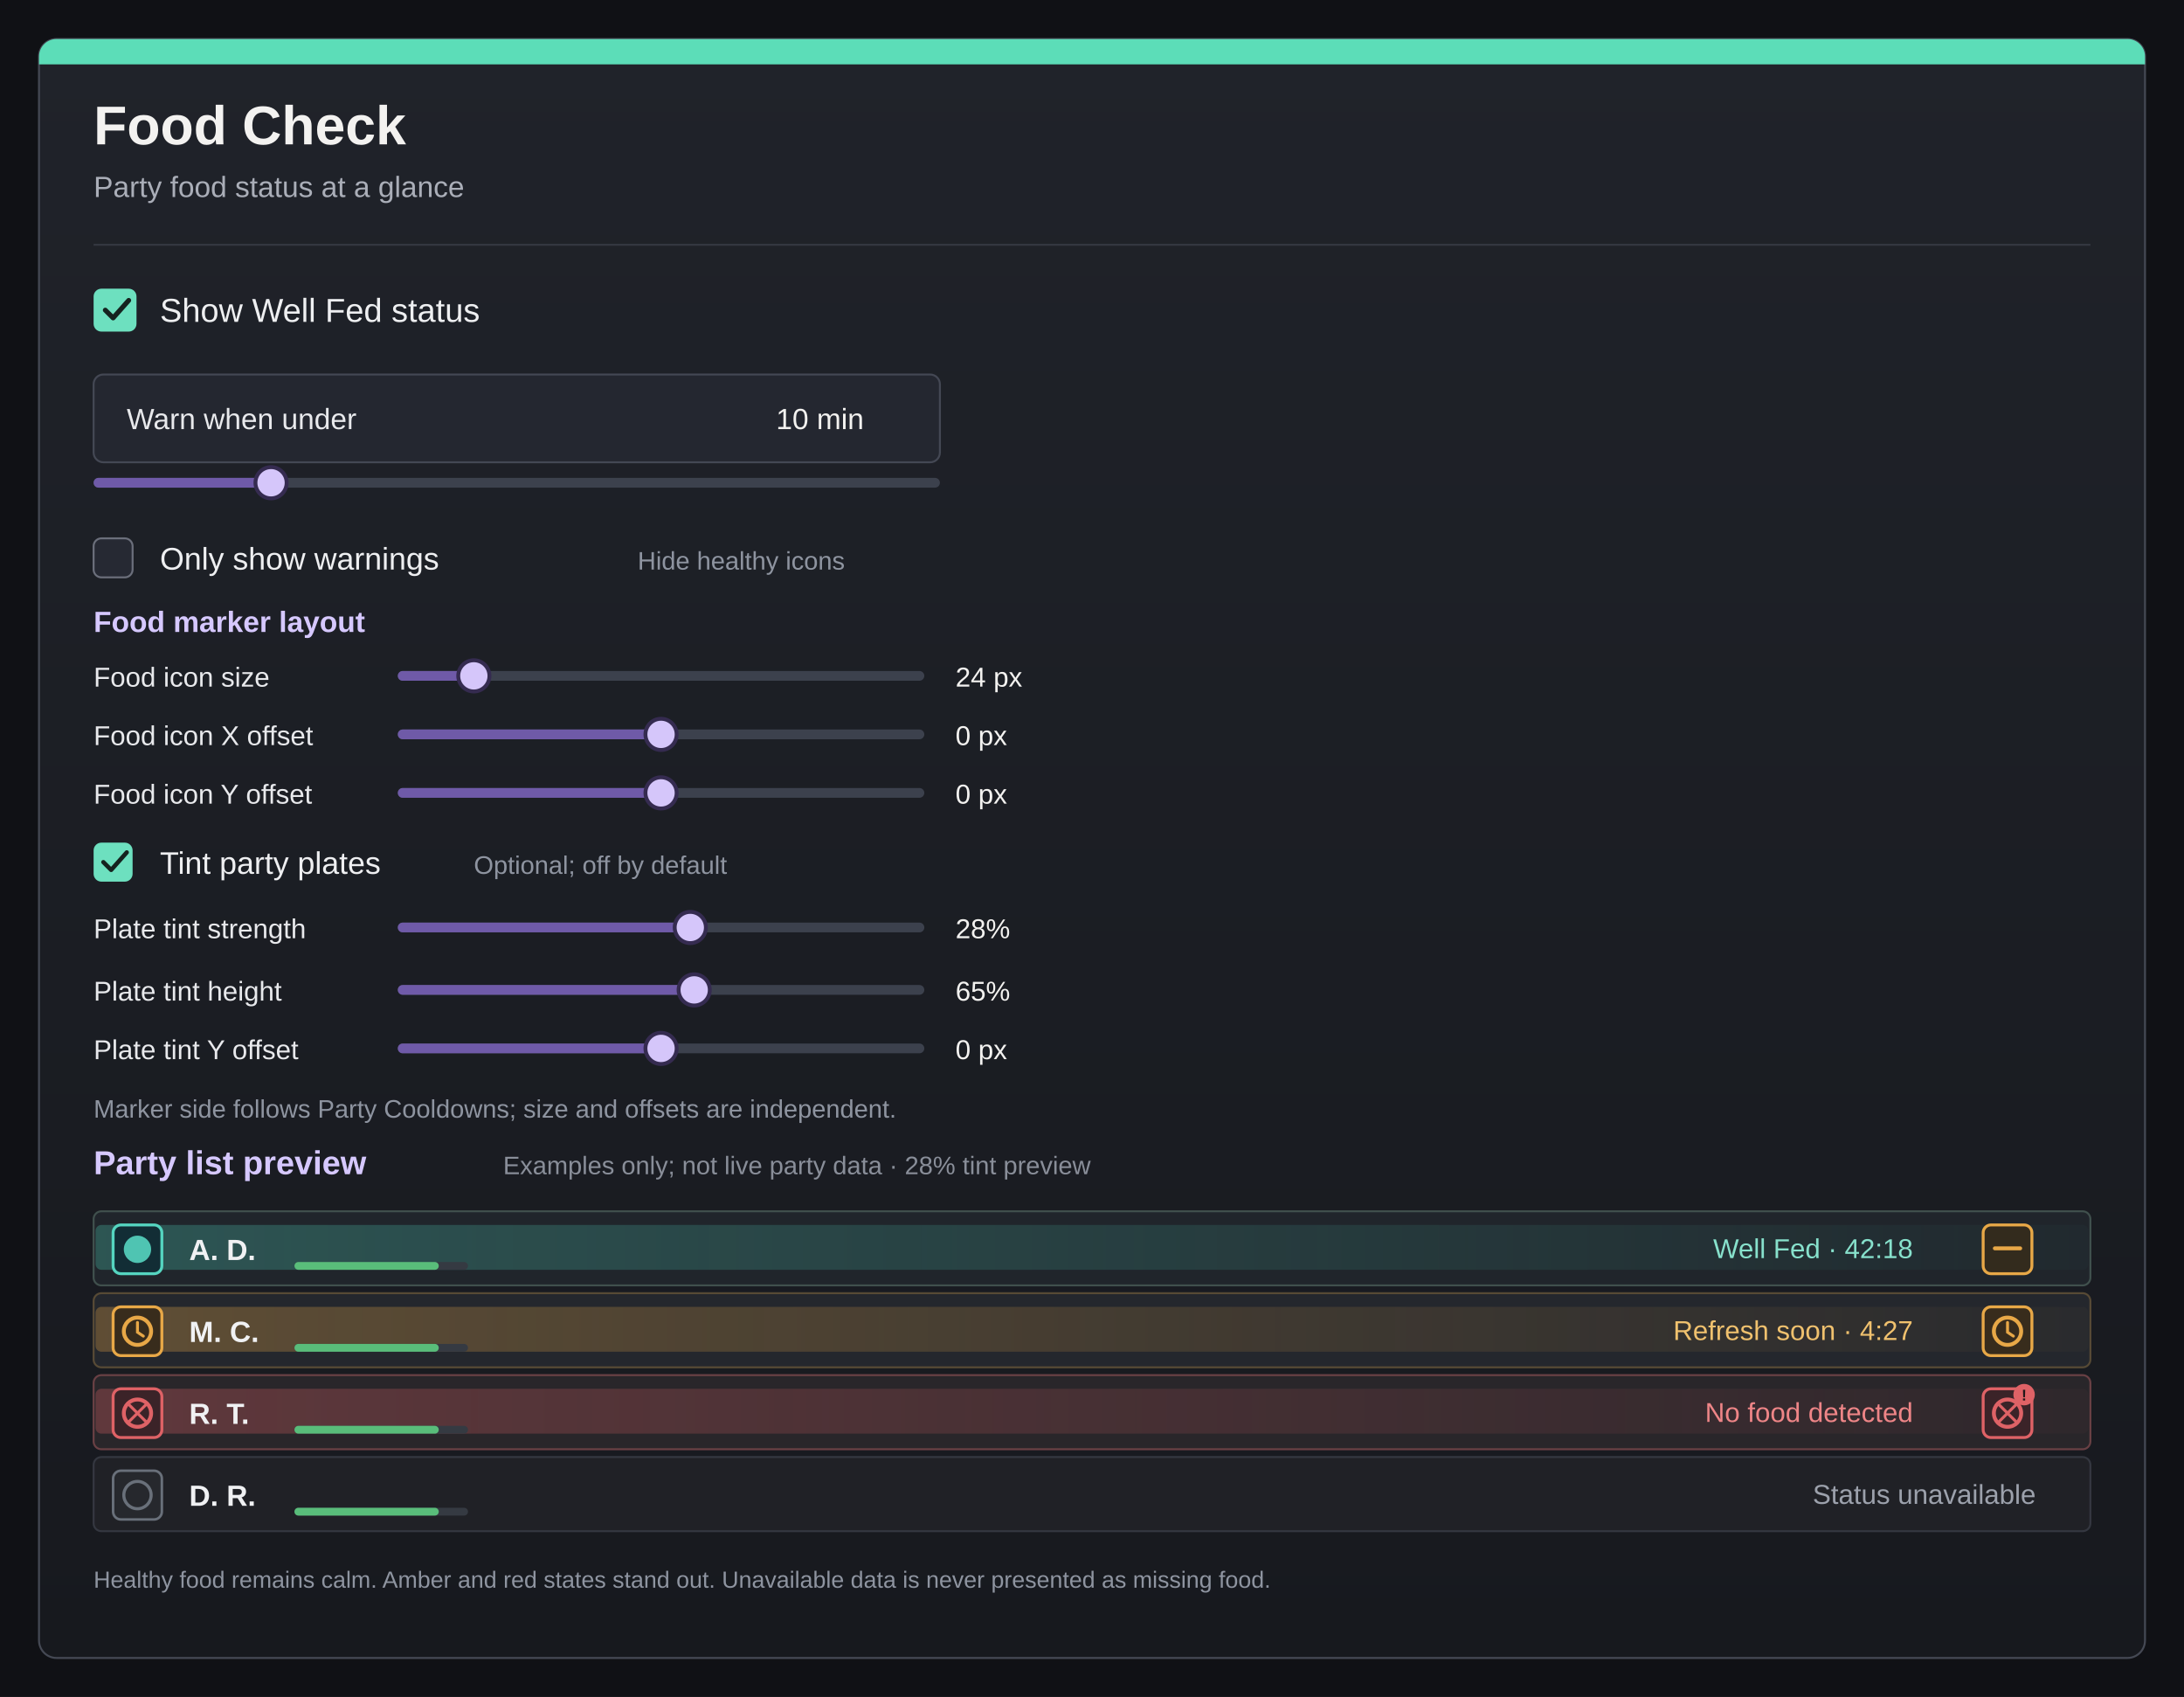
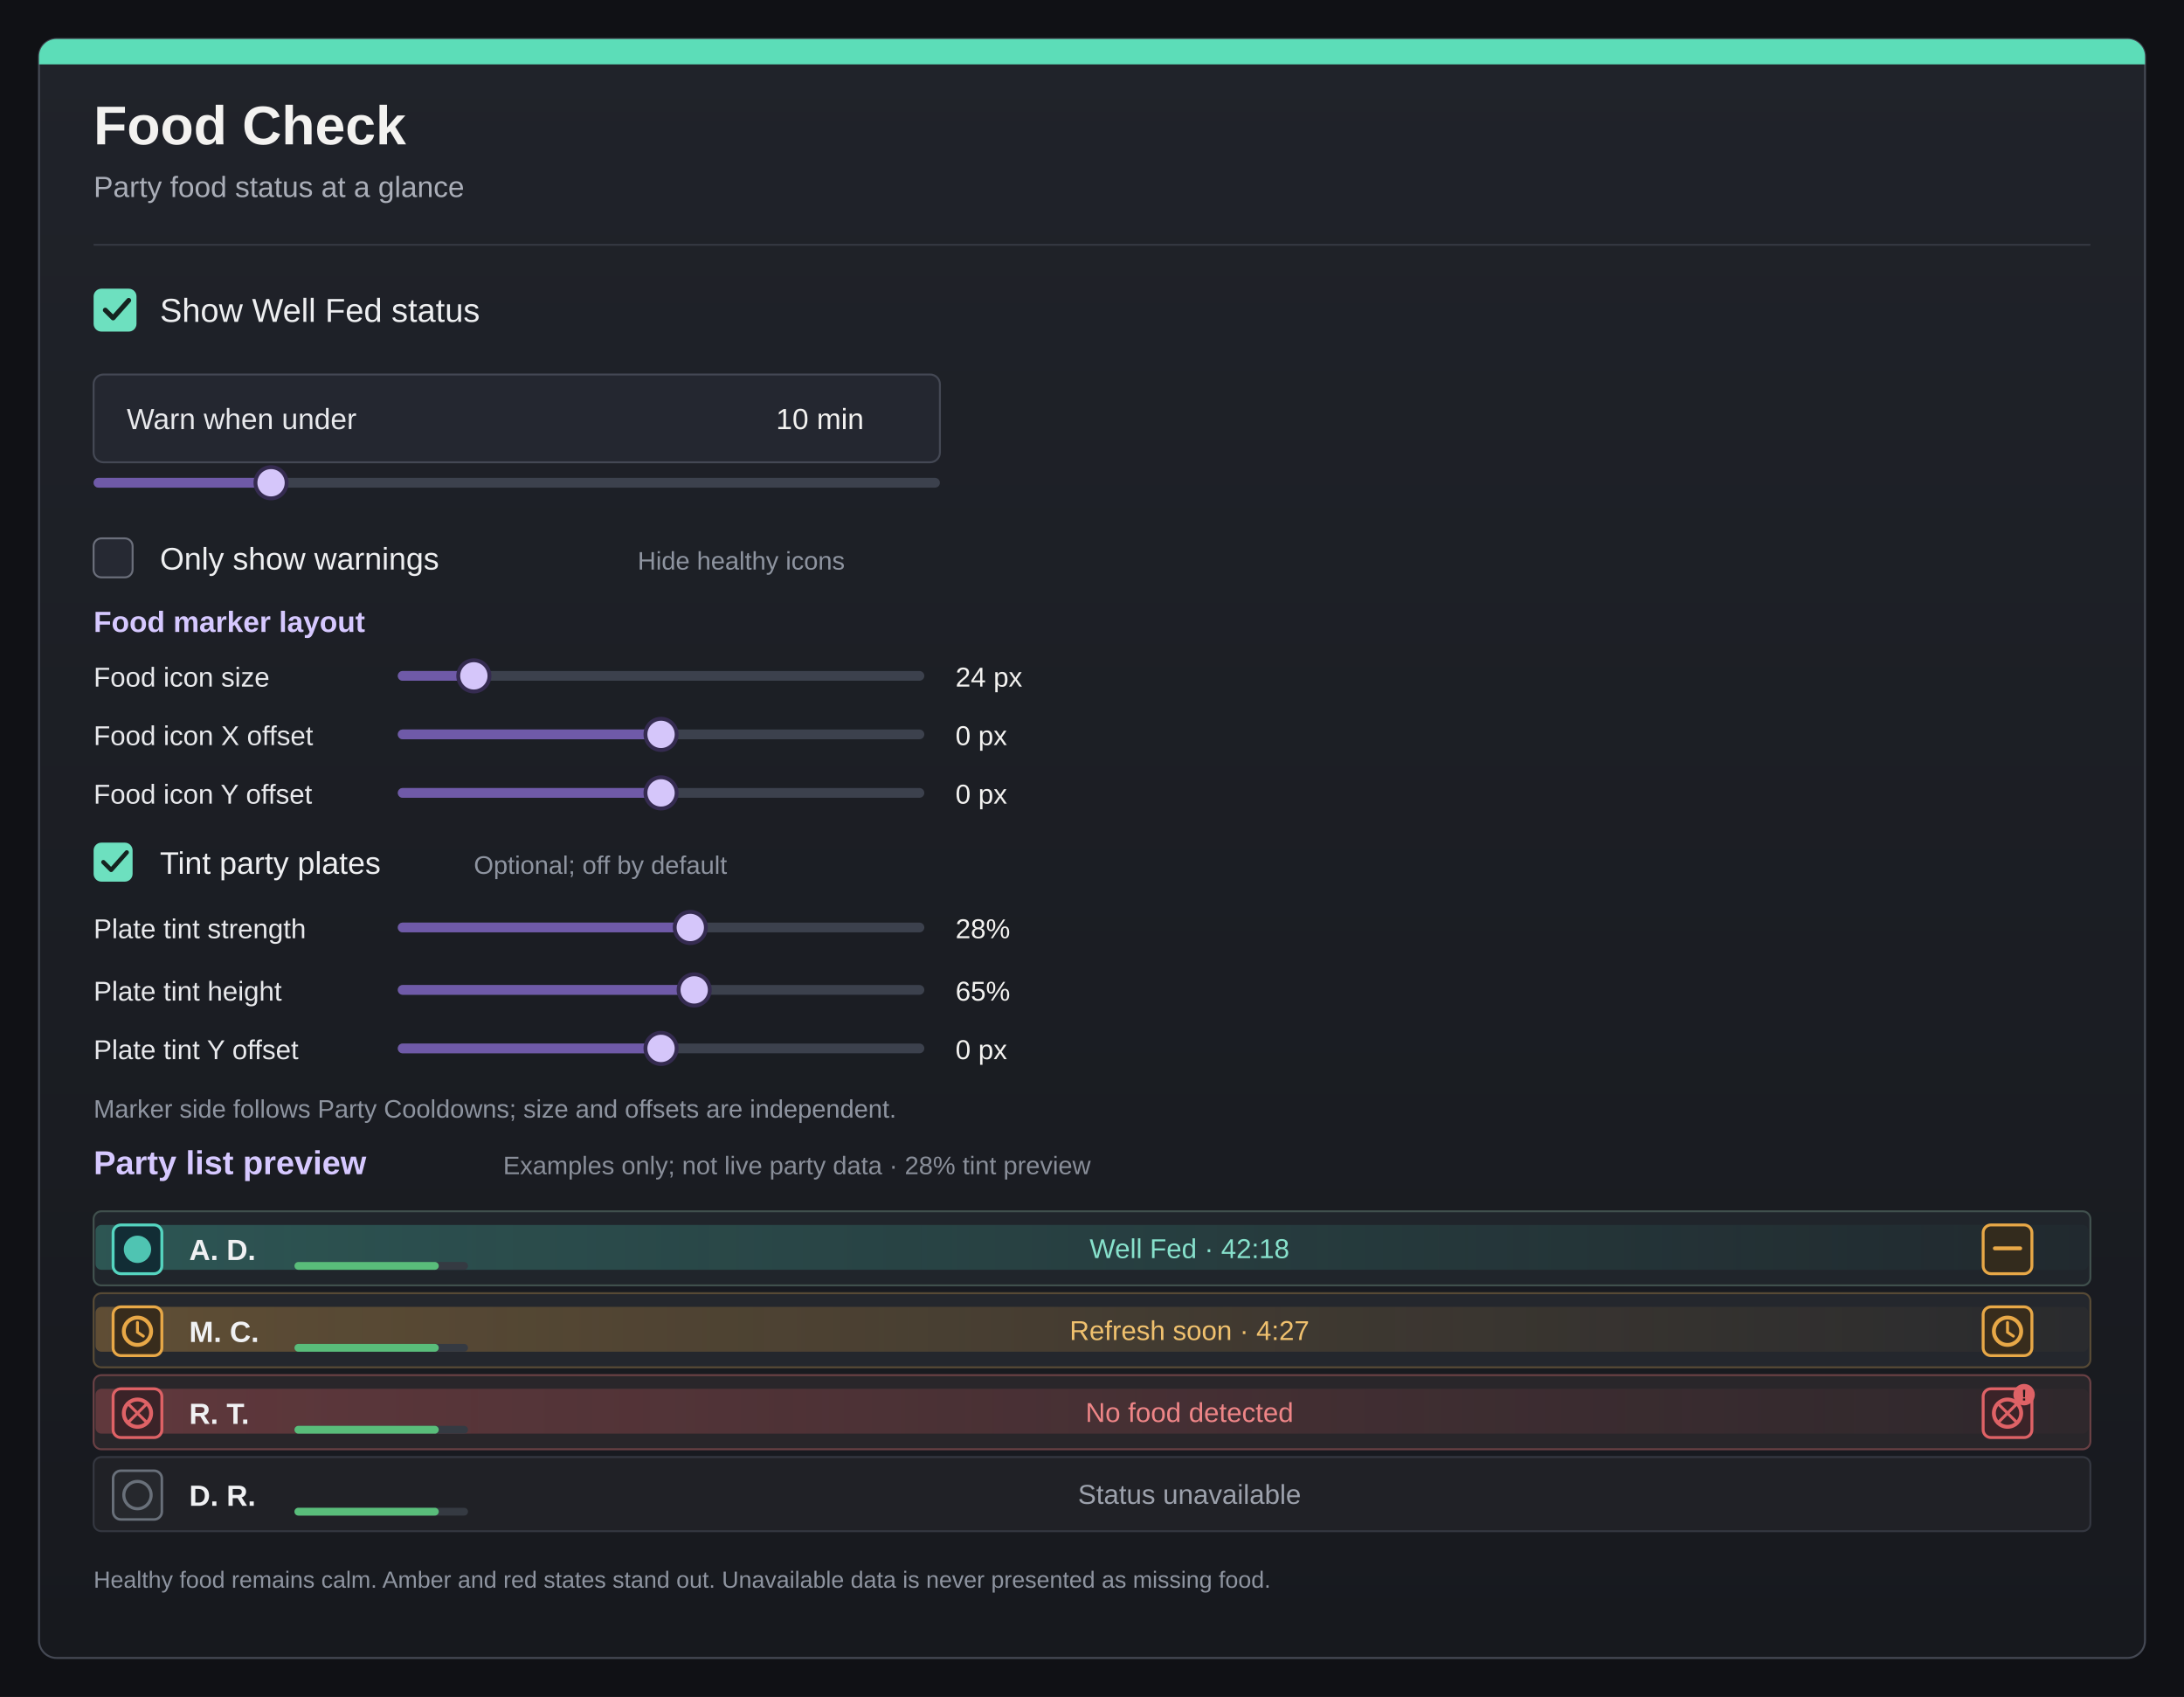
<svg xmlns="http://www.w3.org/2000/svg" width="1120" height="870" viewBox="0 0 1120 870" role="img" aria-labelledby="title desc">
  <defs>
    <linearGradient id="shell" x2="0" y2="1">
      <stop offset="0" stop-color="#20232a" />
      <stop offset="1" stop-color="#17191e" />
    </linearGradient>
    <linearGradient id="active" x2="1" y2="0">
      <stop stop-color="#4fd1bb" stop-opacity=".28" />
      <stop offset="1" stop-color="#4fd1bb" stop-opacity=".025" />
    </linearGradient>
    <linearGradient id="warning" x2="1" y2="0">
      <stop stop-color="#e8a847" stop-opacity=".30" />
      <stop offset="1" stop-color="#e8a847" stop-opacity=".03" />
    </linearGradient>
    <linearGradient id="missing" x2="1" y2="0">
      <stop stop-color="#df6266" stop-opacity=".30" />
      <stop offset="1" stop-color="#df6266" stop-opacity=".03" />
    </linearGradient>
  </defs>
  <rect width="1120" height="870" fill="#101115" />
  <rect x="20" y="20" width="1080" height="830" rx="9" fill="url(#shell)" stroke="#454954" />
  <path d="M29 20h1062a9 9 0 0 1 9 9v4H20v-4a9 9 0 0 1 9-9" fill="#5cddb8" />
  <text x="48" y="74" fill="#f3f2f0" font-family="Segoe UI, Arial, sans-serif" font-size="28" font-weight="650">Food Check</text>
  <text x="48" y="101" fill="#aaaeb8" font-family="Segoe UI, Arial, sans-serif" font-size="15">Party food status at a glance</text>
  <rect x="48" y="125" width="1024" height="1" fill="#343740" />
  <rect x="48" y="148" width="22" height="22" rx="4" fill="#6de0bf" />
  <path d="M54 159l4 4 8-9" fill="none" stroke="#15231f" stroke-width="2.5" stroke-linecap="round" stroke-linejoin="round" />
  <text x="82" y="165" fill="#eeeff1" font-family="Segoe UI, Arial, sans-serif" font-size="17">Show Well Fed status</text>
  <rect x="48" y="192" width="434" height="45" rx="5" fill="#242730" stroke="#444854" />
  <text x="65" y="220" fill="#e8e9ec" font-family="Segoe UI, Arial, sans-serif" font-size="15">Warn when under</text>
  <text x="443" y="220" text-anchor="end" fill="#f3f2f0" font-family="Segoe UI, Arial, sans-serif" font-size="15">10 min</text>
  <rect x="48" y="245" width="434" height="5" rx="2.5" fill="#3c414d" />
  <rect x="48" y="245" width="91" height="5" rx="2.5" fill="#6f5aa8" />
  <circle cx="139" cy="247.5" r="8" fill="#d5c6fa" stroke="#352b50" stroke-width="2" />
  <rect x="48" y="276" width="20" height="20" rx="4" fill="#262933" stroke="#6b6f7b" />
  <text x="82" y="292" fill="#eeeff1" font-family="Segoe UI, Arial, sans-serif" font-size="16">Only show warnings</text>
  <text x="327" y="292" fill="#8e94a0" font-family="Segoe UI, Arial, sans-serif" font-size="13">Hide healthy icons</text>
  <text x="48" y="324" fill="#d6c8ff" font-family="Segoe UI, Arial, sans-serif" font-size="15" font-weight="600">Food marker layout</text>
  <text x="48" y="352" fill="#e8e9ec" font-family="Segoe UI, Arial, sans-serif" font-size="14">Food icon size</text>
  <rect x="204" y="344" width="270" height="5" rx="2.5" fill="#3c414d" />
  <rect x="204" y="344" width="39" height="5" rx="2.5" fill="#6f5aa8" />
  <circle cx="243" cy="346.5" r="8" fill="#d5c6fa" stroke="#352b50" stroke-width="2" />
  <text x="490" y="352" fill="#f3f2f0" font-family="Segoe UI, Arial, sans-serif" font-size="14">24 px</text>
  <text x="48" y="382" fill="#e8e9ec" font-family="Segoe UI, Arial, sans-serif" font-size="14">Food icon X offset</text>
  <rect x="204" y="374" width="270" height="5" rx="2.5" fill="#3c414d" />
  <rect x="204" y="374" width="135" height="5" rx="2.5" fill="#6f5aa8" />
  <circle cx="339" cy="376.5" r="8" fill="#d5c6fa" stroke="#352b50" stroke-width="2" />
  <text x="490" y="382" fill="#f3f2f0" font-family="Segoe UI, Arial, sans-serif" font-size="14">0 px</text>
  <text x="48" y="412" fill="#e8e9ec" font-family="Segoe UI, Arial, sans-serif" font-size="14">Food icon Y offset</text>
  <rect x="204" y="404" width="270" height="5" rx="2.5" fill="#3c414d" />
  <rect x="204" y="404" width="135" height="5" rx="2.5" fill="#6f5aa8" />
  <circle cx="339" cy="406.5" r="8" fill="#d5c6fa" stroke="#352b50" stroke-width="2" />
  <text x="490" y="412" fill="#f3f2f0" font-family="Segoe UI, Arial, sans-serif" font-size="14">0 px</text>
  <rect x="48" y="432" width="20" height="20" rx="4" fill="#6de0bf" />
  <path d="M53 442l4 4 8-9" fill="none" stroke="#15231f" stroke-width="2.2" stroke-linecap="round" stroke-linejoin="round" />
  <text x="82" y="448" fill="#eeeff1" font-family="Segoe UI, Arial, sans-serif" font-size="16">Tint party plates</text>
  <text x="243" y="448" fill="#8e94a0" font-family="Segoe UI, Arial, sans-serif" font-size="13">Optional; off by default</text>
  <text x="48" y="481" fill="#e8e9ec" font-family="Segoe UI, Arial, sans-serif" font-size="14">Plate tint strength</text>
  <rect x="204" y="473" width="270" height="5" rx="2.5" fill="#3c414d" />
  <rect x="204" y="473" width="150" height="5" rx="2.5" fill="#6f5aa8" />
  <circle cx="354" cy="475.5" r="8" fill="#d5c6fa" stroke="#352b50" stroke-width="2" />
  <text x="490" y="481" fill="#f3f2f0" font-family="Segoe UI, Arial, sans-serif" font-size="14">28%</text>
  <text x="48" y="513" fill="#e8e9ec" font-family="Segoe UI, Arial, sans-serif" font-size="14">Plate tint height</text>
  <rect x="204" y="505" width="270" height="5" rx="2.5" fill="#3c414d" />
  <rect x="204" y="505" width="152" height="5" rx="2.5" fill="#6f5aa8" />
  <circle cx="356" cy="507.5" r="8" fill="#d5c6fa" stroke="#352b50" stroke-width="2" />
  <text x="490" y="513" fill="#f3f2f0" font-family="Segoe UI, Arial, sans-serif" font-size="14">65%</text>
  <text x="48" y="543" fill="#e8e9ec" font-family="Segoe UI, Arial, sans-serif" font-size="14">Plate tint Y offset</text>
  <rect x="204" y="535" width="270" height="5" rx="2.5" fill="#3c414d" />
  <rect x="204" y="535" width="135" height="5" rx="2.5" fill="#6f5aa8" />
  <circle cx="339" cy="537.5" r="8" fill="#d5c6fa" stroke="#352b50" stroke-width="2" />
  <text x="490" y="543" fill="#f3f2f0" font-family="Segoe UI, Arial, sans-serif" font-size="14">0 px</text>
  <text x="48" y="573" fill="#8e94a0" font-family="Segoe UI, Arial, sans-serif" font-size="13">Marker side follows Party Cooldowns; size and offsets are independent.</text>
  <text x="48" y="602" fill="#d6c8ff" font-family="Segoe UI, Arial, sans-serif" font-size="17" font-weight="600">Party list preview</text>
  <text x="258" y="602" fill="#898e99" font-family="Segoe UI, Arial, sans-serif" font-size="13">Examples only; not live party data · 28% tint preview</text>
  <g font-family="Segoe UI, Arial, sans-serif">
    <rect x="48" y="621" width="1024" height="38" rx="4" fill="#20252b" stroke="#40504d" />
    <rect x="49" y="628" width="1022" height="23" rx="3" fill="url(#active)" />
    <rect x="58" y="628" width="25" height="25" rx="4" fill="#122d35" stroke="#55d5c0" stroke-width="1.5" />
    <circle cx="70.5" cy="640.5" r="7" fill="#55d5c0" opacity=".9" />
    <text x="97" y="646" fill="#f0f1f3" font-size="15" font-weight="600">A. D.</text>
    <rect x="151" y="647" width="89" height="4" rx="2" fill="#353a42" />
    <rect x="151" y="647" width="74" height="4" rx="2" fill="#59bd7a" />
-     <text x="981" y="645" text-anchor="end" fill="#87e1cc" font-size="14">Well Fed · 42:18</text>
+     <text x="610" y="645" text-anchor="middle" fill="#87e1cc" font-size="14">Well Fed · 42:18</text>
    <rect x="1017" y="628" width="25" height="25" rx="4" fill="#332b1d" stroke="#e8a847" stroke-width="1.5" />
    <path d="M1023 640h13" stroke="#e8a847" stroke-width="2" stroke-linecap="round" />
    <rect x="48" y="663" width="1024" height="38" rx="4" fill="#24272d" stroke="#574a35" />
    <rect x="49" y="670" width="1022" height="23" rx="3" fill="url(#warning)" />
    <rect x="58" y="670" width="25" height="25" rx="4" fill="#382c1c" stroke="#e8a847" stroke-width="1.5" />
    <circle cx="70.5" cy="682.5" r="7" fill="none" stroke="#e8a847" stroke-width="2" />
    <path d="M70.5 678v5l3 2" fill="none" stroke="#e8a847" stroke-width="1.5" stroke-linecap="round" />
    <text x="97" y="688" fill="#f0f1f3" font-size="15" font-weight="600">M. C.</text>
    <rect x="151" y="689" width="89" height="4" rx="2" fill="#353a42" />
    <rect x="151" y="689" width="74" height="4" rx="2" fill="#59bd7a" />
-     <text x="981" y="687" text-anchor="end" fill="#f0c16e" font-size="14">Refresh soon · 4:27</text>
+     <text x="610" y="687" text-anchor="middle" fill="#f0c16e" font-size="14">Refresh soon · 4:27</text>
    <rect x="1017" y="670" width="25" height="25" rx="4" fill="#382c1c" stroke="#e8a847" stroke-width="1.5" />
    <circle cx="1029.5" cy="682.5" r="7" fill="none" stroke="#e8a847" stroke-width="2" />
    <path d="M1029.5 678v5l3 2" fill="none" stroke="#e8a847" stroke-width="1.5" stroke-linecap="round" />
    <rect x="48" y="705" width="1024" height="38" rx="4" fill="#29262a" stroke="#694044" />
    <rect x="49" y="712" width="1022" height="23" rx="3" fill="url(#missing)" />
    <rect x="58" y="712" width="25" height="25" rx="4" fill="#3b2328" stroke="#df6266" stroke-width="1.5" />
    <circle cx="70.5" cy="724.5" r="7" fill="none" stroke="#df6266" stroke-width="2" />
    <path d="M66 720l9 9m0-9-9 9" stroke="#df6266" stroke-width="1.5" stroke-linecap="round" />
    <text x="97" y="730" fill="#f0f1f3" font-size="15" font-weight="600">R. T.</text>
    <rect x="151" y="731" width="89" height="4" rx="2" fill="#353a42" />
    <rect x="151" y="731" width="74" height="4" rx="2" fill="#59bd7a" />
-     <text x="981" y="729" text-anchor="end" fill="#ee8587" font-size="14">No food detected</text>
+     <text x="610" y="729" text-anchor="middle" fill="#ee8587" font-size="14">No food detected</text>
    <rect x="1017" y="712" width="25" height="25" rx="4" fill="#3b2328" stroke="#df6266" stroke-width="1.5" />
    <circle cx="1029.5" cy="724.5" r="7" fill="none" stroke="#df6266" stroke-width="2" />
    <path d="M1025 720l9 9m0-9-9 9" stroke="#df6266" stroke-width="1.5" stroke-linecap="round" />
    <circle cx="1038" cy="715" r="5.5" fill="#df6266" />
    <text x="1038" y="718" text-anchor="middle" fill="#201719" font-size="8" font-weight="700">!</text>
    <rect x="48" y="747" width="1024" height="38" rx="4" fill="#202126" stroke="#343740" />
    <rect x="58" y="754" width="25" height="25" rx="4" fill="#26282d" stroke="#69707a" stroke-width="1.3" />
    <circle cx="70.5" cy="766.5" r="7" fill="none" stroke="#69707a" stroke-width="1.6" />
    <text x="97" y="772" fill="#f0f1f3" font-size="15" font-weight="600">D. R.</text>
    <rect x="151" y="773" width="89" height="4" rx="2" fill="#353a42" />
    <rect x="151" y="773" width="74" height="4" rx="2" fill="#59bd7a" />
-     <text x="1044" y="771" text-anchor="end" fill="#9ca1ac" font-size="14">Status unavailable</text>
+     <text x="610" y="771" text-anchor="middle" fill="#9ca1ac" font-size="14">Status unavailable</text>
  </g>
  <text x="48" y="814" fill="#8e94a0" font-family="Segoe UI, Arial, sans-serif" font-size="12">Healthy food remains calm. Amber and red states stand out. Unavailable data is never presented as missing food.</text>
</svg>
